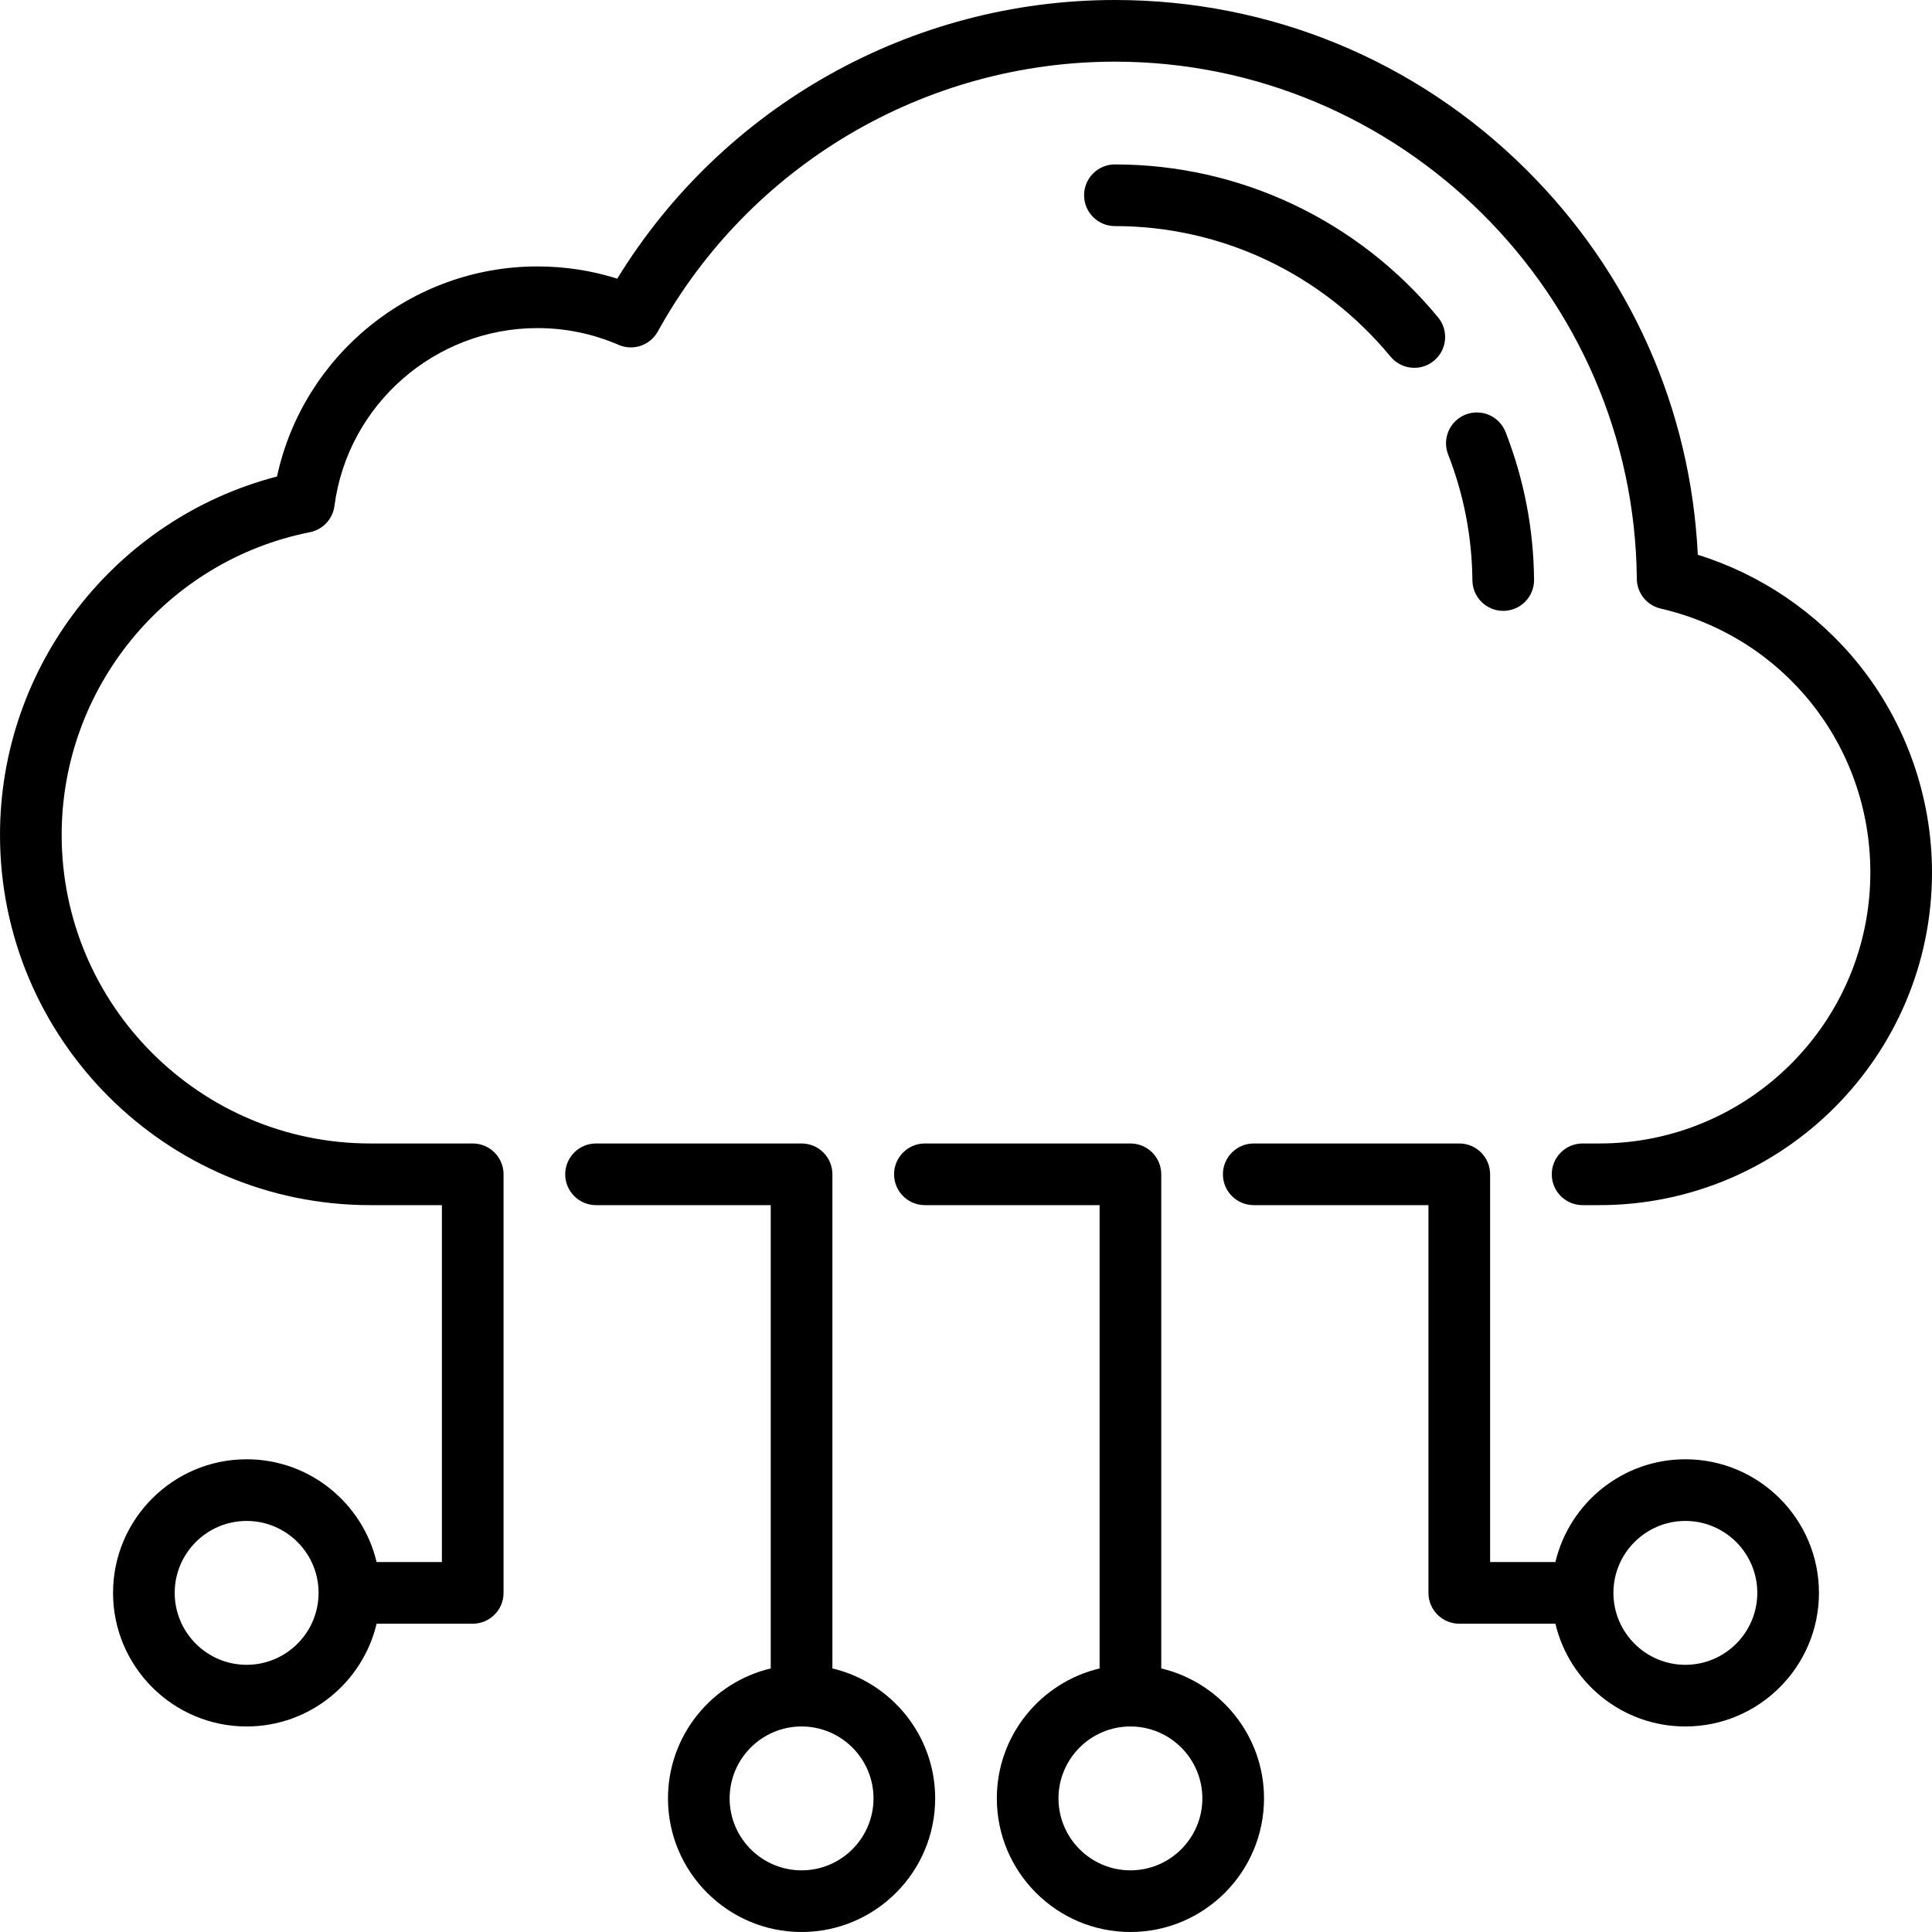
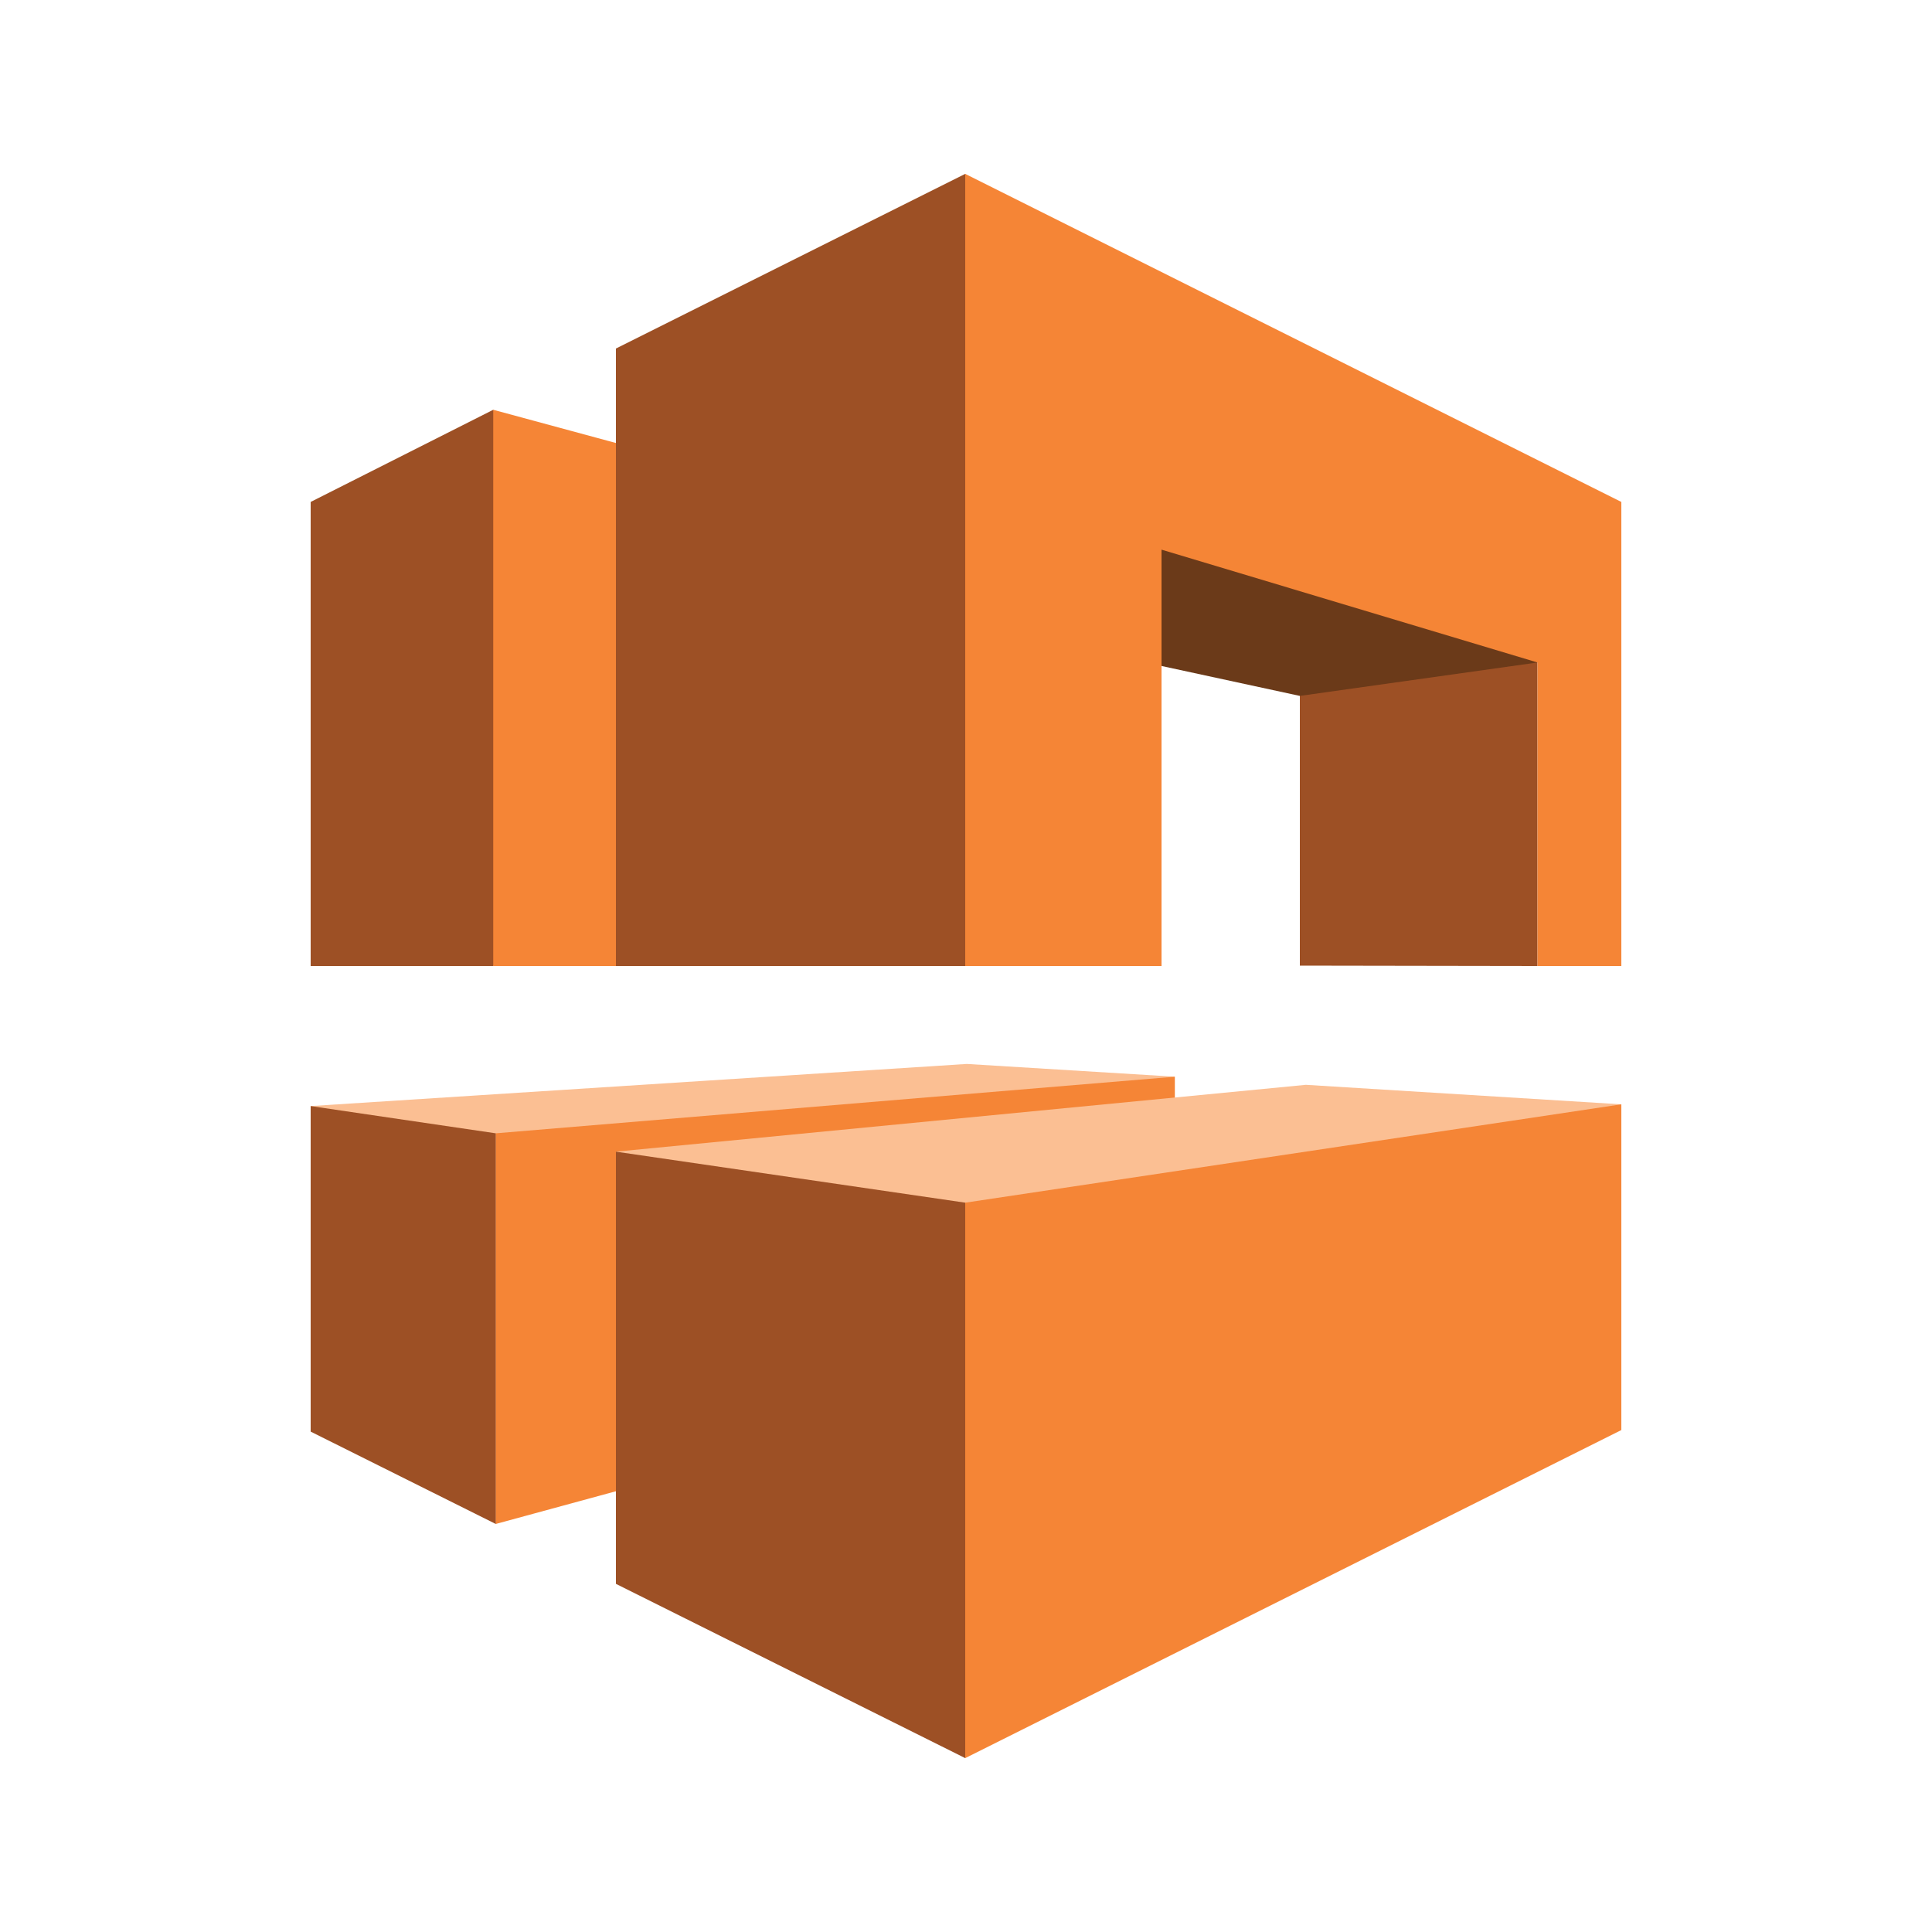
- <svg xmlns="http://www.w3.org/2000/svg" version="1.1" viewBox="0 0 470 470" enable-background="new 0 0 470 470">
-   <g>
-     <path d="m202.5,405.883v-120.208c0-4.143-3.357-7.5-7.5-7.5h-50c-4.143,0-7.5,3.357-7.5,7.5s3.357,7.5 7.5,7.5h42.5v112.708c-14.315,3.396-25,16.278-25,31.617 0,17.921 14.579,32.5 32.5,32.5s32.5-14.579 32.5-32.5c0-15.339-10.685-28.221-25-31.617zm-7.5,49.117c-9.649,0-17.5-7.851-17.5-17.5s7.851-17.5 17.5-17.5 17.5,7.851 17.5,17.5-7.851,17.5-17.5,17.5z" />
-     <path d="m282.5,405.883v-120.208c0-4.143-3.357-7.5-7.5-7.5h-49.999c-4.143,0-7.5,3.357-7.5,7.5s3.357,7.5 7.5,7.5h42.499v112.708c-14.315,3.396-25,16.278-25,31.617 0,17.921 14.579,32.5 32.5,32.5s32.5-14.579 32.5-32.5c0-15.339-10.685-28.221-25-31.617zm-7.5,49.117c-9.649,0-17.5-7.851-17.5-17.5s7.851-17.5 17.5-17.5 17.5,7.851 17.5,17.5-7.851,17.5-17.5,17.5z" />
-     <path d="m410,355c-15.339,0-28.221,10.685-31.617,25h-15.883v-94.325c0-4.143-3.357-7.5-7.5-7.5h-50c-4.143,0-7.5,3.357-7.5,7.5s3.357,7.5 7.5,7.5h42.5v94.325c0,4.143 3.357,7.5 7.5,7.5h23.383c3.396,14.315 16.278,25 31.617,25 17.921,0 32.5-14.579 32.5-32.5s-14.579-32.5-32.5-32.5zm0,50c-9.649,0-17.5-7.851-17.5-17.5s7.851-17.5 17.5-17.5 17.5,7.851 17.5,17.5-7.851,17.5-17.5,17.5z" />
-     <path d="M452.141,161.557c-10.108-12.55-23.837-21.848-39.113-26.592c-1.72-35.503-16.45-68.628-41.84-93.806   C344.422,14.617,308.922,0,271.226,0c-49.501,0-95.306,25.812-121.066,67.787c-6.264-1.975-12.775-2.972-19.434-2.972   c-30.637,0-56.983,21.626-63.336,51.105C28.044,126.127,0,161.988,0,203.101c0,49.667,40.406,90.074,90.073,90.074H107.5V380   H91.617C88.221,365.685,75.339,355,60,355c-17.921,0-32.5,14.579-32.5,32.5S42.079,420,60,420c15.339,0,28.221-10.685,31.617-25   H115c4.143,0,7.5-3.357,7.5-7.5V285.675c0-4.143-3.357-7.5-7.5-7.5H90.073C48.678,278.175,15,244.497,15,203.101   c0-35.723,25.395-66.688,60.383-73.627c3.155-0.625,5.561-3.193,5.978-6.383c3.229-24.671,24.451-43.275,49.365-43.275   c6.854,0,13.501,1.373,19.756,4.08c3.546,1.535,7.675,0.125,9.543-3.254C182.409,40.152,225.019,15,271.226,15   c69.384,0,126.34,56.438,126.966,125.812c0.031,3.466,2.433,6.458,5.809,7.239c30.028,6.949,51,33.351,51,64.203   c0,36.349-29.571,65.921-65.92,65.921H385c-4.143,0-7.5,3.357-7.5,7.5s3.357,7.5,7.5,7.5h4.08c44.619,0,80.92-36.301,80.92-80.921   C470,193.859,463.657,175.854,452.141,161.557z M60,405c-9.649,0-17.5-7.851-17.5-17.5S50.351,370,60,370s17.5,7.851,17.5,17.5   S69.649,405,60,405z" />
-     <path d="m365.692,148.605h0.069c4.142-0.038 7.469-3.426 7.432-7.568-0.112-12.354-2.444-24.443-6.931-35.931-1.508-3.858-5.856-5.765-9.715-4.258s-5.765,5.856-4.258,9.715c3.822,9.784 5.808,20.083 5.903,30.61 0.039,4.12 3.389,7.432 7.5,7.432z" />
-     <path d="m338.278,86.756c1.483,1.796 3.626,2.724 5.786,2.724 1.683,0 3.375-0.563 4.772-1.718 3.193-2.638 3.644-7.365 1.006-10.559-19.53-23.643-48.185-37.203-78.615-37.203-4.143,0-7.5,3.357-7.5,7.5s3.357,7.5 7.5,7.5c25.94,0 50.379,11.574 67.051,31.756z" />
-   </g>
+ <svg xmlns="http://www.w3.org/2000/svg" id="Layer_1" data-name="Layer 1" width="100" height="100" viewBox="0 0 100 100">
+   <defs>
+     <style>.cls-1{fill:#fbbf93;}.cls-2{fill:#9d5025;}.cls-3{fill:#f58536;}.cls-4{fill:#6b3a19;}</style>
+   </defs>
+   <polygon class="cls-1" points="60.81 55.73 50.04 55.07 16.08 57.25 25.66 78.88 60.81 55.73" />
+   <polygon class="cls-2" points="25.53 21.21 16.08 25.98 16.08 50 25.53 50 38.9 37.88 25.53 21.21" />
+   <polygon class="cls-3" points="60.81 55.73 25.66 58.66 25.66 78.88 60.81 69.31 60.81 55.73" />
+   <polygon class="cls-3" points="42.66 50 25.53 50 25.53 21.21 42.66 25.85 42.66 50" />
+   <polygon class="cls-2" points="67.28 49.98 79.58 50 79.58 26.39 67.28 28.43 67.28 49.98" />
+   <polygon class="cls-4" points="43.2 30.81 54.27 19.7 79.58 34.29 67.28 36.02 43.2 30.81" />
+   <polygon class="cls-2" points="31.88 50 49.96 50 59.44 31.04 49.96 9 31.88 18.04 31.88 50" />
+   <polygon class="cls-3" points="49.96 9 49.96 50 60.12 50 60.12 28.45 79.58 34.29 79.58 50 83.92 50 83.92 25.98 49.96 9" />
+   <polygon class="cls-2" points="16.08 57.25 25.66 58.66 25.66 78.88 16.08 74.1 16.08 57.25" />
+   <polygon class="cls-1" points="83.92 57.16 67.59 56.15 31.88 59.61 49.96 91 83.92 57.16" />
+   <polygon class="cls-3" points="83.92 57.16 49.96 62.25 49.96 91 83.92 74.02 83.92 57.16" />
+   <polygon class="cls-2" points="31.88 59.61 49.96 62.25 49.96 91 31.88 81.98 31.88 59.61" />
</svg>
